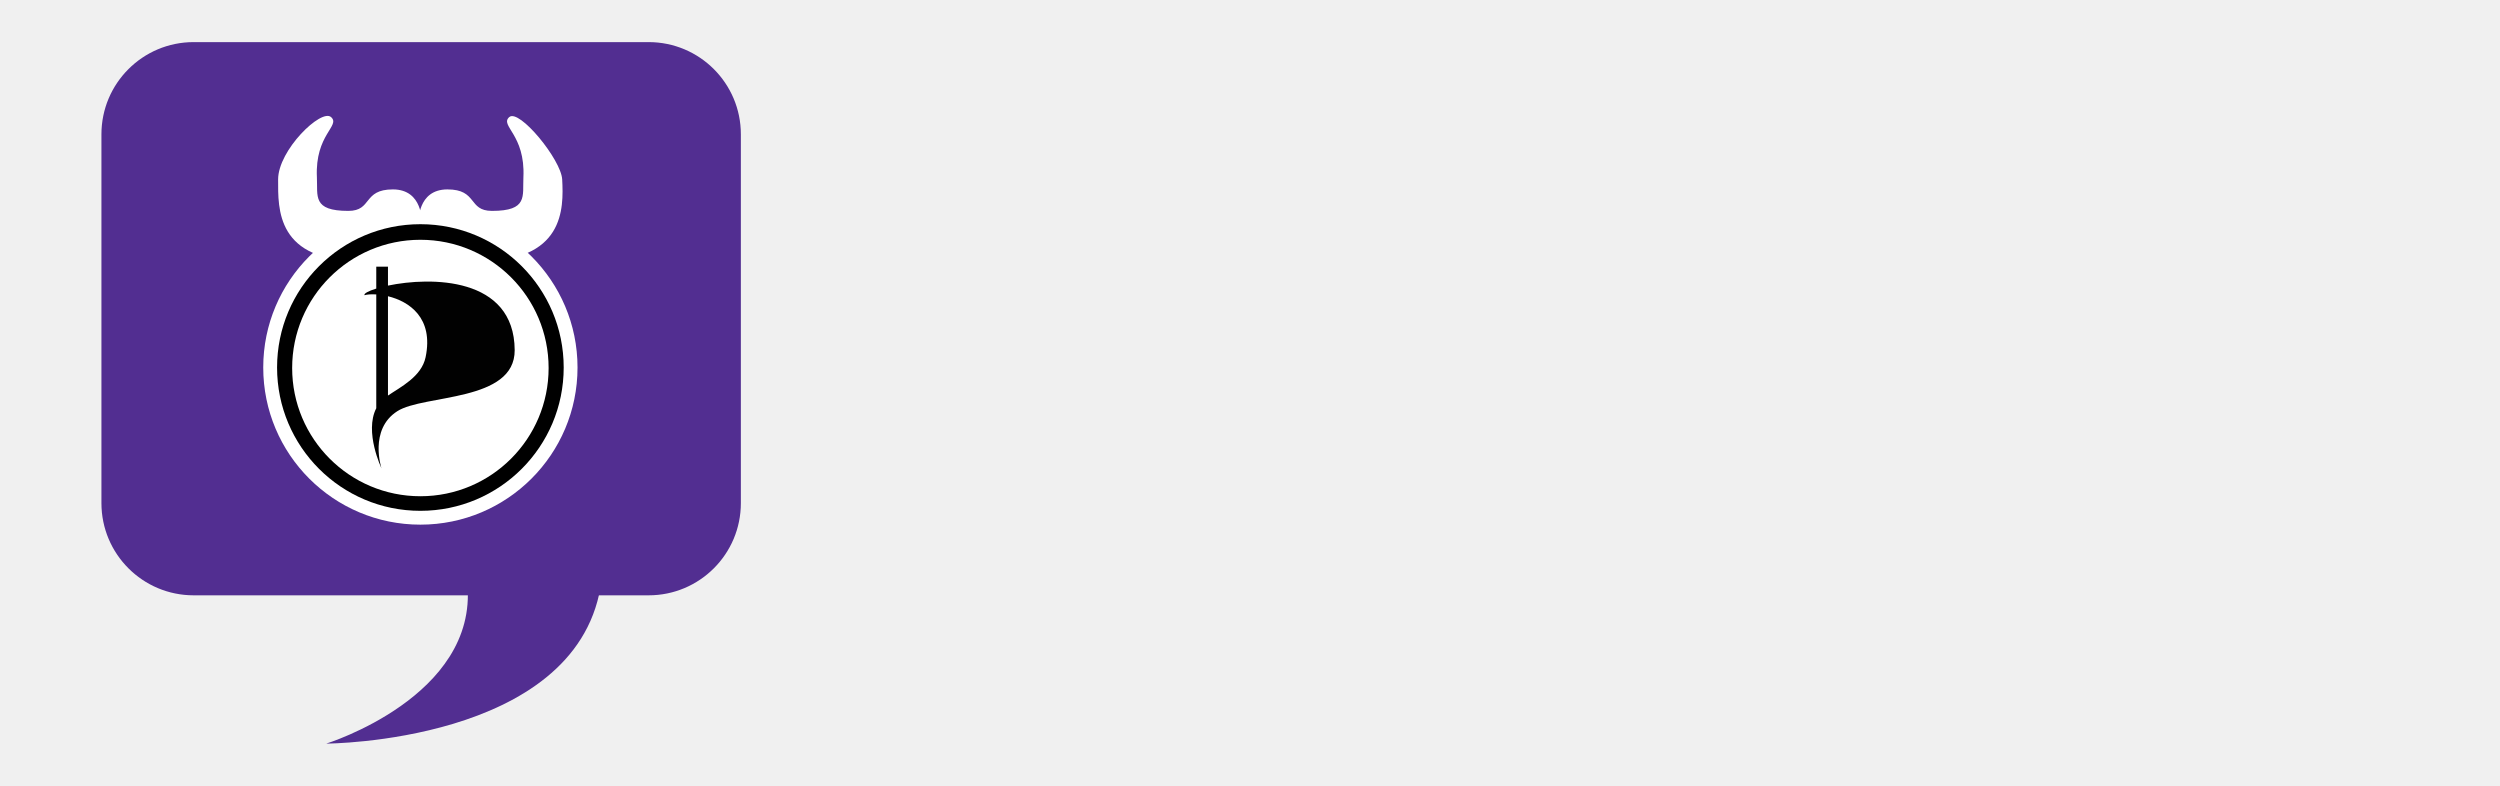
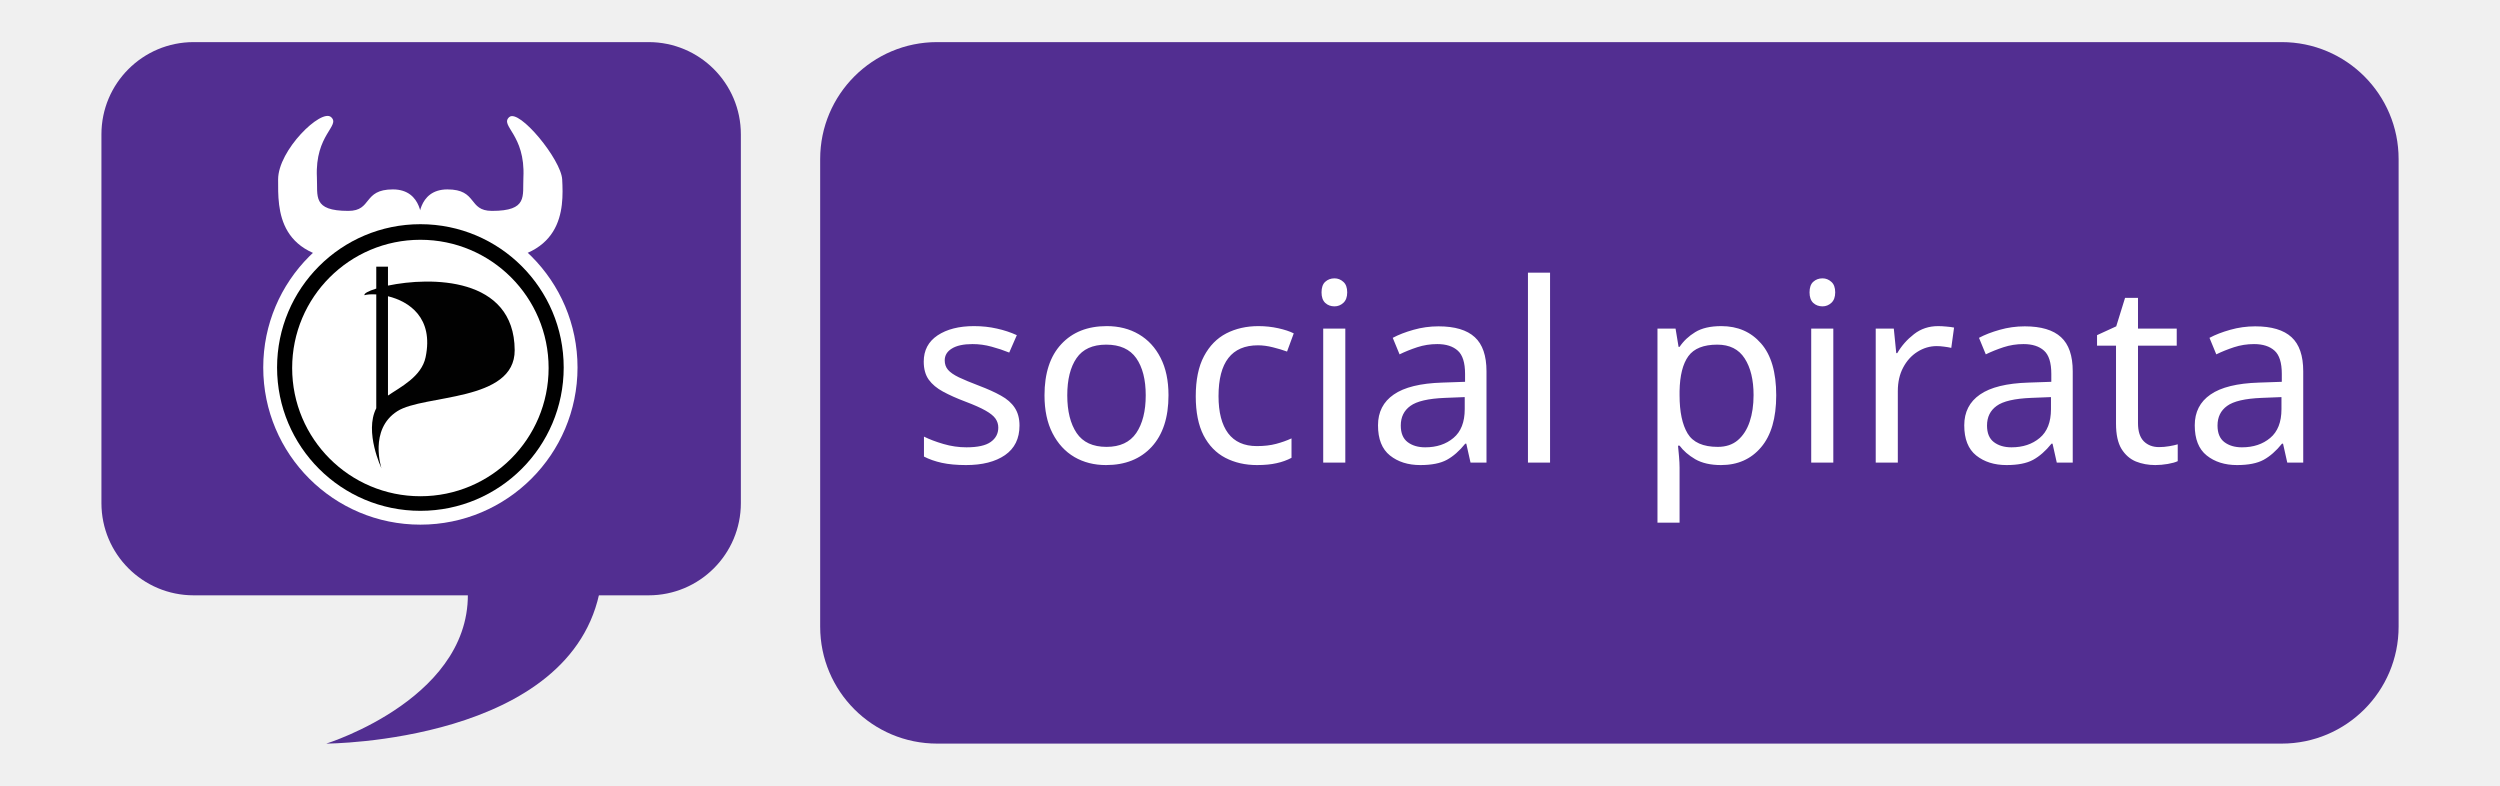
<svg xmlns="http://www.w3.org/2000/svg" width="350" height="110" id="svg2880" version="1.1" enable-background="new">
  <defs id="defs2882">
    <filter style="color-interpolation-filters:sRGB" id="filter4934">
      <feBlend mode="lighten" in2="BackgroundImage" id="feBlend4936" />
    </filter>
  </defs>
-   <g id="layer1" transform="translate(-119.1959,-274.3244)" style="filter:url(#filter4934)">
-     <text xml:space="preserve" style="font-style:normal;font-variant:normal;font-weight:normal;font-stretch:normal;font-size:39.867px;line-height:125%;font-family:'Facebook Letter Faces';-inkscape-font-specification:'Facebook Letter Faces, Normal';text-align:start;letter-spacing:0px;word-spacing:0px;writing-mode:lr-tb;text-anchor:start;fill:#522e91;fill-opacity:1;stroke:none;stroke-width:1px;stroke-linecap:butt;stroke-linejoin:miter;stroke-opacity:1" x="233.144" y="340.041" id="text5387">
-       <tspan id="tspan5389" x="233.144" y="340.041">social pirata</tspan>
+   <g id="layer2">
+     <rect style="display:inline;opacity:1;fill:#522e91;fill-opacity:1;stroke:none" id="rect3328-0-7" width="220.982" height="98.21" x="114.824" y="5.894" ry="16.375" />
+   </g>
+   <g id="layer1" transform="translate(-119.1959,-274.3244)" style="display:none;filter:url(#filter4934)">
+     <text xml:space="preserve" style="font-style:normal;font-variant:normal;font-weight:normal;font-stretch:normal;font-size:39.867px;line-height:100%;font-family:'Facebook Letter Faces';-inkscape-font-specification:'Facebook Letter Faces, Normal';text-align:start;letter-spacing:0px;word-spacing:0px;writing-mode:lr-tb;text-anchor:start;fill:#ffffff;fill-opacity:1;stroke:none;stroke-width:1px;stroke-linecap:butt;stroke-linejoin:miter;stroke-opacity:1" x="286.92" y="320.264" id="text5387" transform="scale(1.000003,0.9999968)">
+       <tspan id="tspan5389" x="286.92" y="320.264" style="font-style:normal;font-variant:normal;font-weight:normal;font-stretch:normal;font-size:45px;line-height:100%;font-family:'Facebook Letter Faces';-inkscape-font-specification:'Facebook Letter Faces, Normal';text-align:start;writing-mode:lr-tb;text-anchor:start">social</tspan>
+     </text>
+     <text xml:space="preserve" style="font-style:normal;font-weight:normal;font-size:40px;line-height:125%;font-family:sans-serif;letter-spacing:0px;word-spacing:0px;fill:#000000;fill-opacity:1;stroke:none;stroke-width:1px;stroke-linecap:butt;stroke-linejoin:miter;stroke-opacity:1" x="370.196" y="312.074" id="text3382">
+       <tspan id="tspan3384" x="370.196" y="312.074" />
+     </text>
+     <text xml:space="preserve" style="font-style:normal;font-variant:normal;font-weight:normal;font-stretch:normal;font-size:39.867px;line-height:100%;font-family:'Facebook Letter Faces';-inkscape-font-specification:'Facebook Letter Faces, Normal';text-align:start;letter-spacing:0px;word-spacing:0px;writing-mode:lr-tb;text-anchor:start;fill:#ffffff;fill-opacity:1;stroke:none;stroke-width:1px;stroke-linecap:butt;stroke-linejoin:miter;stroke-opacity:1;filter:url(#filter4934)" x="285.064" y="363.134" id="text5387-0">
+       <tspan id="tspan5389-5" x="285.064" y="363.134" style="font-style:normal;font-variant:normal;font-weight:normal;font-stretch:normal;font-size:45px;line-height:100%;font-family:'Facebook Letter Faces';-inkscape-font-specification:'Facebook Letter Faces, Normal';text-align:start;writing-mode:lr-tb;text-anchor:start">pirata</tspan>
+     </text>
+   </g>
+   <g style="filter:url(#filter4934)" transform="translate(-119.1959,-274.3244)" id="g3404">
+     <text id="text3410" y="312.074" x="370.196" style="font-style:normal;font-weight:normal;font-size:40px;line-height:125%;font-family:sans-serif;letter-spacing:0px;word-spacing:0px;fill:#000000;fill-opacity:1;stroke:none;stroke-width:1px;stroke-linecap:butt;stroke-linejoin:miter;stroke-opacity:1" xml:space="preserve">
+       <tspan y="312.074" x="370.196" id="tspan3412" />
+     </text>
+     <text id="text3414" y="339.092" x="246.74" style="font-style:normal;font-variant:normal;font-weight:normal;font-stretch:normal;font-size:39.867px;line-height:100%;font-family:'Facebook Letter Faces';-inkscape-font-specification:'Facebook Letter Faces, Normal';text-align:start;letter-spacing:0px;word-spacing:0px;writing-mode:lr-tb;text-anchor:start;fill:#ffffff;fill-opacity:1;stroke:none;stroke-width:1px;stroke-linecap:butt;stroke-linejoin:miter;stroke-opacity:1;filter:url(#filter4934)" xml:space="preserve">
+       <tspan style="font-style:normal;font-variant:normal;font-weight:normal;font-stretch:normal;font-size:35px;line-height:100%;font-family:'Facebook Letter Faces';-inkscape-font-specification:'Facebook Letter Faces, Normal';text-align:start;writing-mode:lr-tb;text-anchor:start" y="339.092" x="246.74" id="tspan3416">social pirata</tspan>
    </text>
  </g>
  <g id="layer6" style="display:inline">
    <path transform="translate(-119.1959,-274.3244)" id="path4639-7" d="m 203.269,356.527 c -3.735,21.79 -38.393,21.902 -38.393,21.902 0,0 21.203,-6.57 19.751,-22.342 -1.327,-14.408 18.642,0.44 18.642,0.44 z" style="opacity:1;fill:#522e91;fill-opacity:1;stroke:none;" />
    <rect transform="translate(-119.1959,-274.3244)" style="opacity:1;fill:#522e91;fill-opacity:1;stroke:none" id="rect3328-0" width="89.521" height="77.451" x="133.396" y="280.219" ry="12.913" />
    <g transform="translate(-119.1917,-274.325)" id="g5180" style="opacity:1">
      <path id="path4516-2" d="m 190.487,290.717 c 1.372,-1.223 7.264,5.943 7.411,8.731 0.216,4.103 0.325,11.56 -11.886,11.446 -7.851,-0.073 -8.218,-5.43 -8.218,-5.43 0,0 -0.22,-4.622 4.035,-4.622 4.256,0 2.858,3.008 6.237,3.008 5.063,0 4.273,-2.053 4.402,-4.696 0.293,-6.016 -3.353,-7.215 -1.981,-8.438 z" style="fill:#ffffff;fill-opacity:1;stroke:none" />
      <path style="fill:#ffffff;fill-opacity:1;stroke:none" d="m 165.539,290.717 c -1.372,-1.223 -7.411,4.622 -7.411,8.731 0,4.109 -0.325,11.56 11.886,11.446 7.851,-0.073 8.218,-5.43 8.218,-5.43 0,0 0.22,-4.622 -4.035,-4.622 -4.256,0 -2.858,3.008 -6.237,3.008 -5.063,0 -4.273,-2.053 -4.402,-4.696 -0.293,-6.016 3.353,-7.215 1.981,-8.438 z" id="path4611-5" />
    </g>
    <circle transform="translate(-119.1959,-274.3244)" r="22" cy="325.776" cx="178.049" id="outside_1_" style="fill:#ffffff" />
    <circle transform="translate(-119.1959,-274.3244)" id="circle5319" r="20.064" cy="325.776" cx="178.05" />
    <circle transform="translate(-119.1959,-274.3244)" id="circle5321" r="17.952" cy="325.846" cx="178.05" style="fill:#ffffff" />
    <path transform="translate(-119.1959,-274.3244)" id="path5323" d="m 173.512,329.703 c 1.728,-1.189 4.696,-2.625 5.268,-5.371 1.153,-5.523 -2.316,-7.814 -5.268,-8.534 l 0,13.905 z m -1.639,1.777 0,-15.936 c -0.699,-0.045 -1.283,0 -1.65,0.11 -0.105,-0.231 0.539,-0.587 1.65,-0.928 l 0,-3.068 1.639,0 0,2.651 c 5.904,-1.238 17.677,-1.303 17.74,9.03 0.041,7.295 -12.726,6.182 -16.427,8.549 -4.027,2.568 -2.219,8.004 -2.219,8.004 0,0 -2.436,-5.091 -0.733,-8.413 z" style="fill:#010101" />
    <line transform="translate(-119.1959,-274.3244)" id="line5325" y2="322.256" x2="172.685" y1="322.256" x1="171.045" style="fill:none" />
  </g>
</svg>
